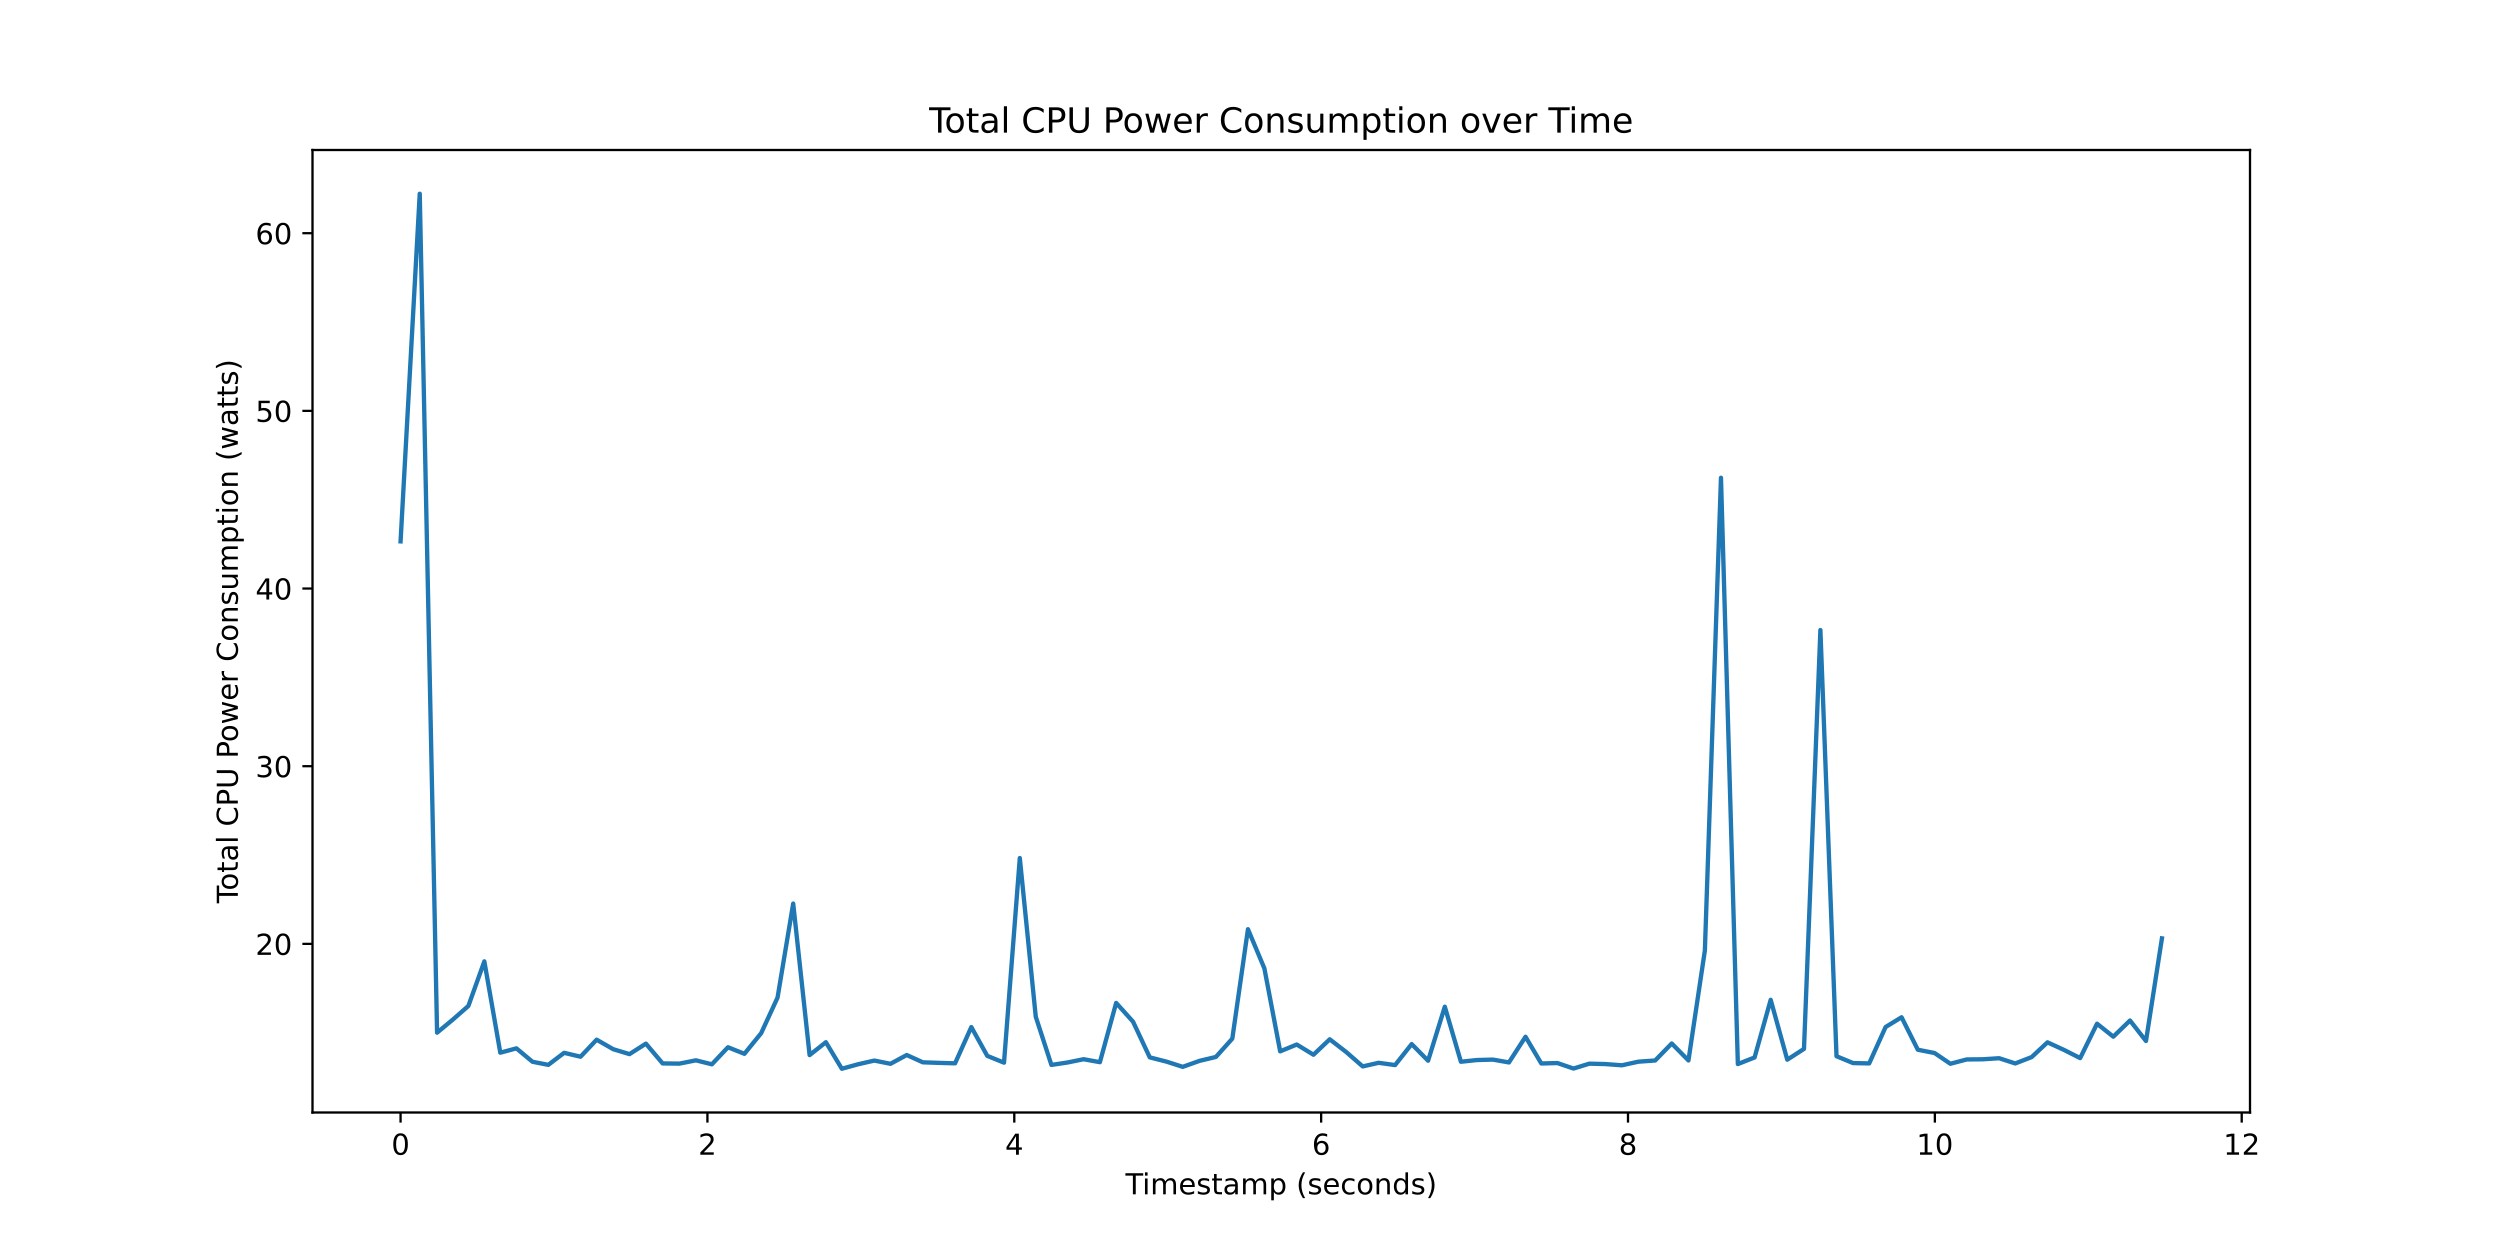
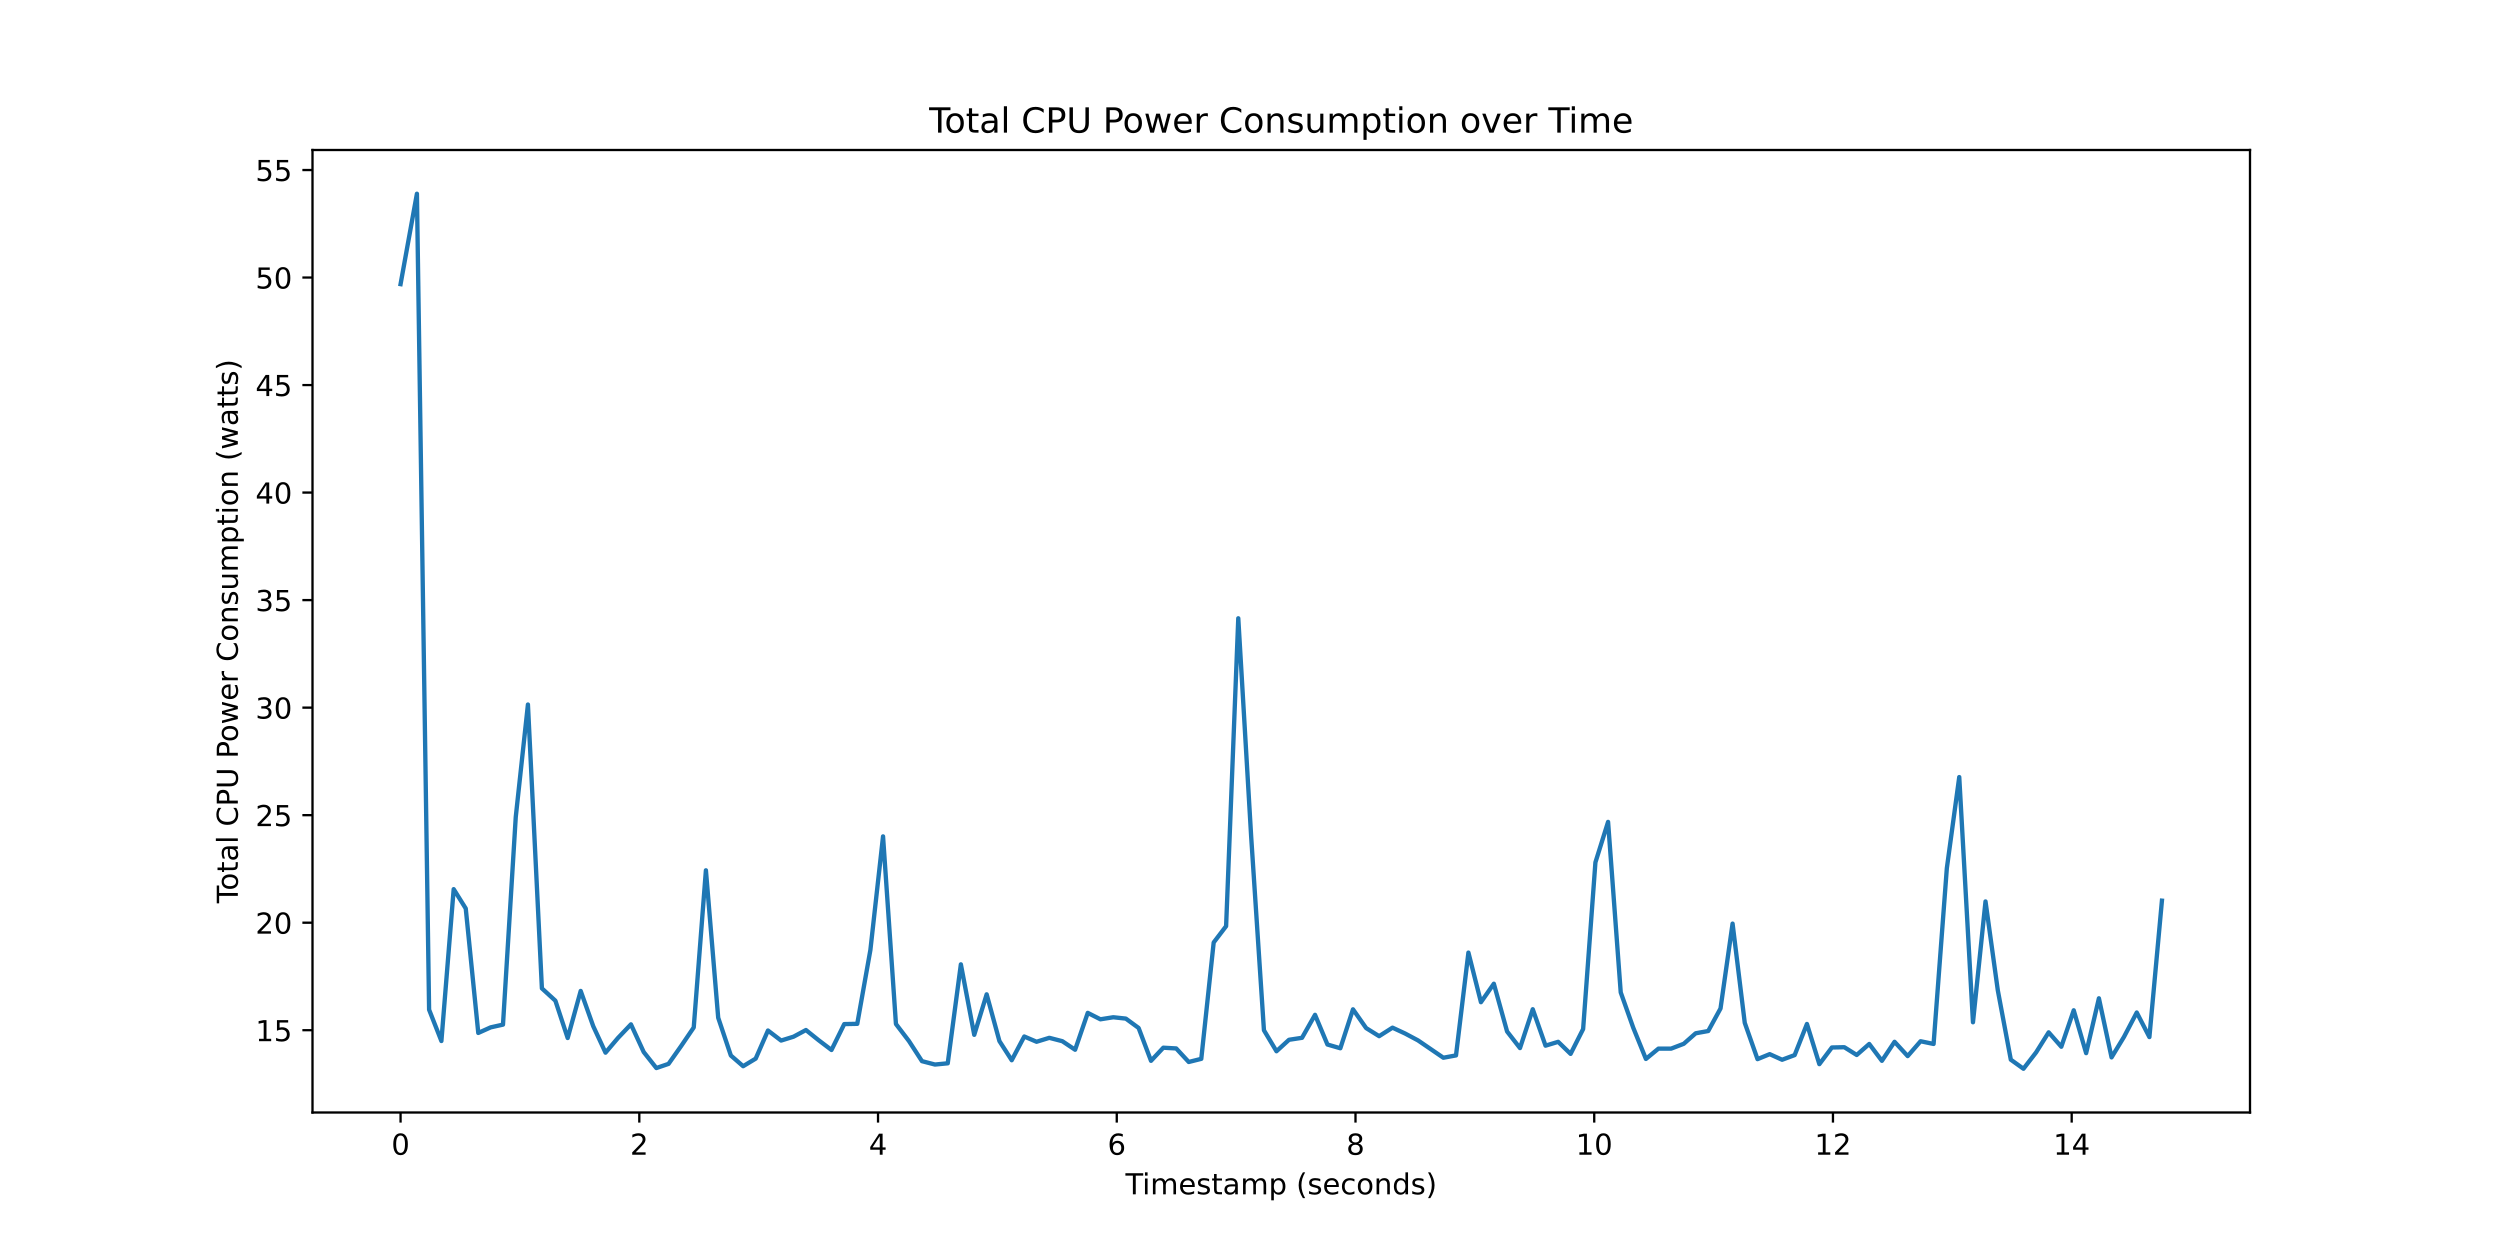
<svg xmlns="http://www.w3.org/2000/svg" xmlns:xlink="http://www.w3.org/1999/xlink" width="864pt" height="432pt" viewBox="0 0 864 432" version="1.1">
  <defs>
    <style type="text/css">*{stroke-linejoin: round; stroke-linecap: butt}</style>
  </defs>
  <g id="figure_1">
    <g id="patch_1">
      <path d="M 0 432  L 864 432  L 864 0  L 0 0  z " style="fill: #ffffff" />
    </g>
    <g id="axes_1">
      <g id="patch_2">
        <path d="M 108 384.48  L 777.6 384.48  L 777.6 51.84  L 108 51.84  z " style="fill: #ffffff" />
      </g>
      <g id="matplotlib.axis_1">
        <g id="xtick_1">
          <g id="line2d_1">
            <defs>
-               <path id="m2407c937c8" d="M 0 0  L 0 3.5  " style="stroke: #000000; stroke-width: 0.8" />
+               <path id="m41816a42c3" d="M 0 0  L 0 3.5  " style="stroke: #000000; stroke-width: 0.8" />
            </defs>
            <g>
-               <use xlink:href="#m2407c937c8" x="138.436" y="384.48" style="stroke: #000000; stroke-width: 0.8" />
+               <use xlink:href="#m41816a42c3" x="138.436" y="384.48" style="stroke: #000000; stroke-width: 0.8" />
            </g>
          </g>
          <g id="text_1">
            <g transform="translate(135.2551 399.0784) scale(0.1 -0.1)">
              <defs>
                <path id="DejaVuSans-30" d="M 2034 4250  Q 1547 4250 1301 3770  Q 1056 3291 1056 2328  Q 1056 1369 1301 889  Q 1547 409 2034 409  Q 2525 409 2770 889  Q 3016 1369 3016 2328  Q 3016 3291 2770 3770  Q 2525 4250 2034 4250  z M 2034 4750  Q 2819 4750 3233 4129  Q 3647 3509 3647 2328  Q 3647 1150 3233 529  Q 2819 -91 2034 -91  Q 1250 -91 836 529  Q 422 1150 422 2328  Q 422 3509 836 4129  Q 1250 4750 2034 4750  z " transform="scale(0.015625)" />
              </defs>
              <use xlink:href="#DejaVuSans-30" />
            </g>
          </g>
        </g>
        <g id="xtick_2">
          <g id="line2d_2">
            <g>
-               <use xlink:href="#m2407c937c8" x="244.486" y="384.48" style="stroke: #000000; stroke-width: 0.8" />
+               <use xlink:href="#m41816a42c3" x="220.942" y="384.48" style="stroke: #000000; stroke-width: 0.8" />
            </g>
          </g>
          <g id="text_2">
-             <g transform="translate(241.3052 399.0784) scale(0.1 -0.1)">
+             <g transform="translate(217.7608 399.0784) scale(0.1 -0.1)">
              <defs>
                <path id="DejaVuSans-32" d="M 1228 531  L 3431 531  L 3431 0  L 469 0  L 469 531  Q 828 903 1448 1529  Q 2069 2156 2228 2338  Q 2531 2678 2651 2914  Q 2772 3150 2772 3378  Q 2772 3750 2511 3984  Q 2250 4219 1831 4219  Q 1534 4219 1204 4116  Q 875 4013 500 3803  L 500 4441  Q 881 4594 1212 4672  Q 1544 4750 1819 4750  Q 2544 4750 2975 4387  Q 3406 4025 3406 3419  Q 3406 3131 3298 2873  Q 3191 2616 2906 2266  Q 2828 2175 2409 1742  Q 1991 1309 1228 531  z " transform="scale(0.015625)" />
              </defs>
              <use xlink:href="#DejaVuSans-32" />
            </g>
          </g>
        </g>
        <g id="xtick_3">
          <g id="line2d_3">
            <g>
-               <use xlink:href="#m2407c937c8" x="350.536" y="384.48" style="stroke: #000000; stroke-width: 0.8" />
+               <use xlink:href="#m41816a42c3" x="303.448" y="384.48" style="stroke: #000000; stroke-width: 0.8" />
            </g>
          </g>
          <g id="text_3">
-             <g transform="translate(347.3552 399.0784) scale(0.1 -0.1)">
+             <g transform="translate(300.2666 399.0784) scale(0.1 -0.1)">
              <defs>
                <path id="DejaVuSans-34" d="M 2419 4116  L 825 1625  L 2419 1625  L 2419 4116  z M 2253 4666  L 3047 4666  L 3047 1625  L 3713 1625  L 3713 1100  L 3047 1100  L 3047 0  L 2419 0  L 2419 1100  L 313 1100  L 313 1709  L 2253 4666  z " transform="scale(0.015625)" />
              </defs>
              <use xlink:href="#DejaVuSans-34" />
            </g>
          </g>
        </g>
        <g id="xtick_4">
          <g id="line2d_4">
            <g>
-               <use xlink:href="#m2407c937c8" x="456.587" y="384.48" style="stroke: #000000; stroke-width: 0.8" />
+               <use xlink:href="#m41816a42c3" x="385.954" y="384.48" style="stroke: #000000; stroke-width: 0.8" />
            </g>
          </g>
          <g id="text_4">
-             <g transform="translate(453.4053 399.0784) scale(0.1 -0.1)">
+             <g transform="translate(382.7723 399.0784) scale(0.1 -0.1)">
              <defs>
                <path id="DejaVuSans-36" d="M 2113 2584  Q 1688 2584 1439 2293  Q 1191 2003 1191 1497  Q 1191 994 1439 701  Q 1688 409 2113 409  Q 2538 409 2786 701  Q 3034 994 3034 1497  Q 3034 2003 2786 2293  Q 2538 2584 2113 2584  z M 3366 4563  L 3366 3988  Q 3128 4100 2886 4159  Q 2644 4219 2406 4219  Q 1781 4219 1451 3797  Q 1122 3375 1075 2522  Q 1259 2794 1537 2939  Q 1816 3084 2150 3084  Q 2853 3084 3261 2657  Q 3669 2231 3669 1497  Q 3669 778 3244 343  Q 2819 -91 2113 -91  Q 1303 -91 875 529  Q 447 1150 447 2328  Q 447 3434 972 4092  Q 1497 4750 2381 4750  Q 2619 4750 2861 4703  Q 3103 4656 3366 4563  z " transform="scale(0.015625)" />
              </defs>
              <use xlink:href="#DejaVuSans-36" />
            </g>
          </g>
        </g>
        <g id="xtick_5">
          <g id="line2d_5">
            <g>
-               <use xlink:href="#m2407c937c8" x="562.637" y="384.48" style="stroke: #000000; stroke-width: 0.8" />
+               <use xlink:href="#m41816a42c3" x="468.459" y="384.48" style="stroke: #000000; stroke-width: 0.8" />
            </g>
          </g>
          <g id="text_5">
-             <g transform="translate(559.4553 399.0784) scale(0.1 -0.1)">
+             <g transform="translate(465.278 399.0784) scale(0.1 -0.1)">
              <defs>
                <path id="DejaVuSans-38" d="M 2034 2216  Q 1584 2216 1326 1975  Q 1069 1734 1069 1313  Q 1069 891 1326 650  Q 1584 409 2034 409  Q 2484 409 2743 651  Q 3003 894 3003 1313  Q 3003 1734 2745 1975  Q 2488 2216 2034 2216  z M 1403 2484  Q 997 2584 770 2862  Q 544 3141 544 3541  Q 544 4100 942 4425  Q 1341 4750 2034 4750  Q 2731 4750 3128 4425  Q 3525 4100 3525 3541  Q 3525 3141 3298 2862  Q 3072 2584 2669 2484  Q 3125 2378 3379 2068  Q 3634 1759 3634 1313  Q 3634 634 3220 271  Q 2806 -91 2034 -91  Q 1263 -91 848 271  Q 434 634 434 1313  Q 434 1759 690 2068  Q 947 2378 1403 2484  z M 1172 3481  Q 1172 3119 1398 2916  Q 1625 2713 2034 2713  Q 2441 2713 2670 2916  Q 2900 3119 2900 3481  Q 2900 3844 2670 4047  Q 2441 4250 2034 4250  Q 1625 4250 1398 4047  Q 1172 3844 1172 3481  z " transform="scale(0.015625)" />
              </defs>
              <use xlink:href="#DejaVuSans-38" />
            </g>
          </g>
        </g>
        <g id="xtick_6">
          <g id="line2d_6">
            <g>
-               <use xlink:href="#m2407c937c8" x="668.687" y="384.48" style="stroke: #000000; stroke-width: 0.8" />
+               <use xlink:href="#m41816a42c3" x="550.965" y="384.48" style="stroke: #000000; stroke-width: 0.8" />
            </g>
          </g>
          <g id="text_6">
-             <g transform="translate(662.3241 399.0784) scale(0.1 -0.1)">
+             <g transform="translate(544.6025 399.0784) scale(0.1 -0.1)">
              <defs>
                <path id="DejaVuSans-31" d="M 794 531  L 1825 531  L 1825 4091  L 703 3866  L 703 4441  L 1819 4666  L 2450 4666  L 2450 531  L 3481 531  L 3481 0  L 794 0  L 794 531  z " transform="scale(0.015625)" />
              </defs>
              <use xlink:href="#DejaVuSans-31" />
              <use xlink:href="#DejaVuSans-30" x="63.623" />
            </g>
          </g>
        </g>
        <g id="xtick_7">
          <g id="line2d_7">
            <g>
-               <use xlink:href="#m2407c937c8" x="774.737" y="384.48" style="stroke: #000000; stroke-width: 0.8" />
+               <use xlink:href="#m41816a42c3" x="633.471" y="384.48" style="stroke: #000000; stroke-width: 0.8" />
            </g>
          </g>
          <g id="text_7">
-             <g transform="translate(768.3741 399.0784) scale(0.1 -0.1)">
+             <g transform="translate(627.1082 399.0784) scale(0.1 -0.1)">
              <use xlink:href="#DejaVuSans-31" />
              <use xlink:href="#DejaVuSans-32" x="63.623" />
            </g>
          </g>
        </g>
-         <g id="text_8">
+         <g id="xtick_8">
+           <g id="line2d_8">
+             <g>
+               <use xlink:href="#m41816a42c3" x="715.976" y="384.48" style="stroke: #000000; stroke-width: 0.8" />
+             </g>
+           </g>
+           <g id="text_8">
+             <g transform="translate(709.614 399.0784) scale(0.1 -0.1)">
+               <use xlink:href="#DejaVuSans-31" />
+               <use xlink:href="#DejaVuSans-34" x="63.623" />
+             </g>
+           </g>
+         </g>
+         <g id="text_9">
          <g transform="translate(388.9648 412.7566) scale(0.1 -0.1)">
            <defs>
              <path id="DejaVuSans-54" d="M -19 4666  L 3928 4666  L 3928 4134  L 2272 4134  L 2272 0  L 1638 0  L 1638 4134  L -19 4134  L -19 4666  z " transform="scale(0.015625)" />
              <path id="DejaVuSans-69" d="M 603 3500  L 1178 3500  L 1178 0  L 603 0  L 603 3500  z M 603 4863  L 1178 4863  L 1178 4134  L 603 4134  L 603 4863  z " transform="scale(0.015625)" />
              <path id="DejaVuSans-6d" d="M 3328 2828  Q 3544 3216 3844 3400  Q 4144 3584 4550 3584  Q 5097 3584 5394 3201  Q 5691 2819 5691 2113  L 5691 0  L 5113 0  L 5113 2094  Q 5113 2597 4934 2840  Q 4756 3084 4391 3084  Q 3944 3084 3684 2787  Q 3425 2491 3425 1978  L 3425 0  L 2847 0  L 2847 2094  Q 2847 2600 2669 2842  Q 2491 3084 2119 3084  Q 1678 3084 1418 2786  Q 1159 2488 1159 1978  L 1159 0  L 581 0  L 581 3500  L 1159 3500  L 1159 2956  Q 1356 3278 1631 3431  Q 1906 3584 2284 3584  Q 2666 3584 2933 3390  Q 3200 3197 3328 2828  z " transform="scale(0.015625)" />
              <path id="DejaVuSans-65" d="M 3597 1894  L 3597 1613  L 953 1613  Q 991 1019 1311 708  Q 1631 397 2203 397  Q 2534 397 2845 478  Q 3156 559 3463 722  L 3463 178  Q 3153 47 2828 -22  Q 2503 -91 2169 -91  Q 1331 -91 842 396  Q 353 884 353 1716  Q 353 2575 817 3079  Q 1281 3584 2069 3584  Q 2775 3584 3186 3129  Q 3597 2675 3597 1894  z M 3022 2063  Q 3016 2534 2758 2815  Q 2500 3097 2075 3097  Q 1594 3097 1305 2825  Q 1016 2553 972 2059  L 3022 2063  z " transform="scale(0.015625)" />
              <path id="DejaVuSans-73" d="M 2834 3397  L 2834 2853  Q 2591 2978 2328 3040  Q 2066 3103 1784 3103  Q 1356 3103 1142 2972  Q 928 2841 928 2578  Q 928 2378 1081 2264  Q 1234 2150 1697 2047  L 1894 2003  Q 2506 1872 2764 1633  Q 3022 1394 3022 966  Q 3022 478 2636 193  Q 2250 -91 1575 -91  Q 1294 -91 989 -36  Q 684 19 347 128  L 347 722  Q 666 556 975 473  Q 1284 391 1588 391  Q 1994 391 2212 530  Q 2431 669 2431 922  Q 2431 1156 2273 1281  Q 2116 1406 1581 1522  L 1381 1569  Q 847 1681 609 1914  Q 372 2147 372 2553  Q 372 3047 722 3315  Q 1072 3584 1716 3584  Q 2034 3584 2315 3537  Q 2597 3491 2834 3397  z " transform="scale(0.015625)" />
              <path id="DejaVuSans-74" d="M 1172 4494  L 1172 3500  L 2356 3500  L 2356 3053  L 1172 3053  L 1172 1153  Q 1172 725 1289 603  Q 1406 481 1766 481  L 2356 481  L 2356 0  L 1766 0  Q 1100 0 847 248  Q 594 497 594 1153  L 594 3053  L 172 3053  L 172 3500  L 594 3500  L 594 4494  L 1172 4494  z " transform="scale(0.015625)" />
              <path id="DejaVuSans-61" d="M 2194 1759  Q 1497 1759 1228 1600  Q 959 1441 959 1056  Q 959 750 1161 570  Q 1363 391 1709 391  Q 2188 391 2477 730  Q 2766 1069 2766 1631  L 2766 1759  L 2194 1759  z M 3341 1997  L 3341 0  L 2766 0  L 2766 531  Q 2569 213 2275 61  Q 1981 -91 1556 -91  Q 1019 -91 701 211  Q 384 513 384 1019  Q 384 1609 779 1909  Q 1175 2209 1959 2209  L 2766 2209  L 2766 2266  Q 2766 2663 2505 2880  Q 2244 3097 1772 3097  Q 1472 3097 1187 3025  Q 903 2953 641 2809  L 641 3341  Q 956 3463 1253 3523  Q 1550 3584 1831 3584  Q 2591 3584 2966 3190  Q 3341 2797 3341 1997  z " transform="scale(0.015625)" />
              <path id="DejaVuSans-70" d="M 1159 525  L 1159 -1331  L 581 -1331  L 581 3500  L 1159 3500  L 1159 2969  Q 1341 3281 1617 3432  Q 1894 3584 2278 3584  Q 2916 3584 3314 3078  Q 3713 2572 3713 1747  Q 3713 922 3314 415  Q 2916 -91 2278 -91  Q 1894 -91 1617 61  Q 1341 213 1159 525  z M 3116 1747  Q 3116 2381 2855 2742  Q 2594 3103 2138 3103  Q 1681 3103 1420 2742  Q 1159 2381 1159 1747  Q 1159 1113 1420 752  Q 1681 391 2138 391  Q 2594 391 2855 752  Q 3116 1113 3116 1747  z " transform="scale(0.015625)" />
              <path id="DejaVuSans-20" transform="scale(0.015625)" />
              <path id="DejaVuSans-28" d="M 1984 4856  Q 1566 4138 1362 3434  Q 1159 2731 1159 2009  Q 1159 1288 1364 580  Q 1569 -128 1984 -844  L 1484 -844  Q 1016 -109 783 600  Q 550 1309 550 2009  Q 550 2706 781 3412  Q 1013 4119 1484 4856  L 1984 4856  z " transform="scale(0.015625)" />
              <path id="DejaVuSans-63" d="M 3122 3366  L 3122 2828  Q 2878 2963 2633 3030  Q 2388 3097 2138 3097  Q 1578 3097 1268 2742  Q 959 2388 959 1747  Q 959 1106 1268 751  Q 1578 397 2138 397  Q 2388 397 2633 464  Q 2878 531 3122 666  L 3122 134  Q 2881 22 2623 -34  Q 2366 -91 2075 -91  Q 1284 -91 818 406  Q 353 903 353 1747  Q 353 2603 823 3093  Q 1294 3584 2113 3584  Q 2378 3584 2631 3529  Q 2884 3475 3122 3366  z " transform="scale(0.015625)" />
              <path id="DejaVuSans-6f" d="M 1959 3097  Q 1497 3097 1228 2736  Q 959 2375 959 1747  Q 959 1119 1226 758  Q 1494 397 1959 397  Q 2419 397 2687 759  Q 2956 1122 2956 1747  Q 2956 2369 2687 2733  Q 2419 3097 1959 3097  z M 1959 3584  Q 2709 3584 3137 3096  Q 3566 2609 3566 1747  Q 3566 888 3137 398  Q 2709 -91 1959 -91  Q 1206 -91 779 398  Q 353 888 353 1747  Q 353 2609 779 3096  Q 1206 3584 1959 3584  z " transform="scale(0.015625)" />
              <path id="DejaVuSans-6e" d="M 3513 2113  L 3513 0  L 2938 0  L 2938 2094  Q 2938 2591 2744 2837  Q 2550 3084 2163 3084  Q 1697 3084 1428 2787  Q 1159 2491 1159 1978  L 1159 0  L 581 0  L 581 3500  L 1159 3500  L 1159 2956  Q 1366 3272 1645 3428  Q 1925 3584 2291 3584  Q 2894 3584 3203 3211  Q 3513 2838 3513 2113  z " transform="scale(0.015625)" />
              <path id="DejaVuSans-64" d="M 2906 2969  L 2906 4863  L 3481 4863  L 3481 0  L 2906 0  L 2906 525  Q 2725 213 2448 61  Q 2172 -91 1784 -91  Q 1150 -91 751 415  Q 353 922 353 1747  Q 353 2572 751 3078  Q 1150 3584 1784 3584  Q 2172 3584 2448 3432  Q 2725 3281 2906 2969  z M 947 1747  Q 947 1113 1208 752  Q 1469 391 1925 391  Q 2381 391 2643 752  Q 2906 1113 2906 1747  Q 2906 2381 2643 2742  Q 2381 3103 1925 3103  Q 1469 3103 1208 2742  Q 947 2381 947 1747  z " transform="scale(0.015625)" />
              <path id="DejaVuSans-29" d="M 513 4856  L 1013 4856  Q 1481 4119 1714 3412  Q 1947 2706 1947 2009  Q 1947 1309 1714 600  Q 1481 -109 1013 -844  L 513 -844  Q 928 -128 1133 580  Q 1338 1288 1338 2009  Q 1338 2731 1133 3434  Q 928 4138 513 4856  z " transform="scale(0.015625)" />
            </defs>
            <use xlink:href="#DejaVuSans-54" />
            <use xlink:href="#DejaVuSans-69" x="57.959" />
            <use xlink:href="#DejaVuSans-6d" x="85.742" />
            <use xlink:href="#DejaVuSans-65" x="183.154" />
            <use xlink:href="#DejaVuSans-73" x="244.678" />
            <use xlink:href="#DejaVuSans-74" x="296.777" />
            <use xlink:href="#DejaVuSans-61" x="335.986" />
            <use xlink:href="#DejaVuSans-6d" x="397.266" />
            <use xlink:href="#DejaVuSans-70" x="494.678" />
            <use xlink:href="#DejaVuSans-20" x="558.154" />
            <use xlink:href="#DejaVuSans-28" x="589.941" />
            <use xlink:href="#DejaVuSans-73" x="628.955" />
            <use xlink:href="#DejaVuSans-65" x="681.055" />
            <use xlink:href="#DejaVuSans-63" x="742.578" />
            <use xlink:href="#DejaVuSans-6f" x="797.559" />
            <use xlink:href="#DejaVuSans-6e" x="858.74" />
            <use xlink:href="#DejaVuSans-64" x="922.119" />
            <use xlink:href="#DejaVuSans-73" x="985.596" />
            <use xlink:href="#DejaVuSans-29" x="1037.695" />
          </g>
        </g>
      </g>
      <g id="matplotlib.axis_2">
        <g id="ytick_1">
-           <g id="line2d_8">
+           <g id="line2d_9">
            <defs>
-               <path id="mc377334f7c" d="M 0 0  L -3.5 0  " style="stroke: #000000; stroke-width: 0.8" />
+               <path id="m3176b481fe" d="M 0 0  L -3.5 0  " style="stroke: #000000; stroke-width: 0.8" />
            </defs>
            <g>
-               <use xlink:href="#mc377334f7c" x="108" y="326.198" style="stroke: #000000; stroke-width: 0.8" />
-             </g>
-           </g>
-           <g id="text_9">
-             <g transform="translate(88.275 329.9971) scale(0.1 -0.1)">
+               <use xlink:href="#m3176b481fe" x="108" y="356.04" style="stroke: #000000; stroke-width: 0.8" />
+             </g>
+           </g>
+           <g id="text_10">
+             <g transform="translate(88.275 359.839) scale(0.1 -0.1)">
+               <defs>
+                 <path id="DejaVuSans-35" d="M 691 4666  L 3169 4666  L 3169 4134  L 1269 4134  L 1269 2991  Q 1406 3038 1543 3061  Q 1681 3084 1819 3084  Q 2600 3084 3056 2656  Q 3513 2228 3513 1497  Q 3513 744 3044 326  Q 2575 -91 1722 -91  Q 1428 -91 1123 -41  Q 819 9 494 109  L 494 744  Q 775 591 1075 516  Q 1375 441 1709 441  Q 2250 441 2565 725  Q 2881 1009 2881 1497  Q 2881 1984 2565 2268  Q 2250 2553 1709 2553  Q 1456 2553 1204 2497  Q 953 2441 691 2322  L 691 4666  z " transform="scale(0.015625)" />
+               </defs>
+               <use xlink:href="#DejaVuSans-31" />
+               <use xlink:href="#DejaVuSans-35" x="63.623" />
+             </g>
+           </g>
+         </g>
+         <g id="ytick_2">
+           <g id="line2d_10">
+             <g>
+               <use xlink:href="#m3176b481fe" x="108" y="318.879" style="stroke: #000000; stroke-width: 0.8" />
+             </g>
+           </g>
+           <g id="text_11">
+             <g transform="translate(88.275 322.6785) scale(0.1 -0.1)">
              <use xlink:href="#DejaVuSans-32" />
              <use xlink:href="#DejaVuSans-30" x="63.623" />
            </g>
          </g>
        </g>
-         <g id="ytick_2">
-           <g id="line2d_9">
-             <g>
-               <use xlink:href="#mc377334f7c" x="108" y="264.796" style="stroke: #000000; stroke-width: 0.8" />
-             </g>
-           </g>
-           <g id="text_10">
-             <g transform="translate(88.275 268.5955) scale(0.1 -0.1)">
+         <g id="ytick_3">
+           <g id="line2d_11">
+             <g>
+               <use xlink:href="#m3176b481fe" x="108" y="281.719" style="stroke: #000000; stroke-width: 0.8" />
+             </g>
+           </g>
+           <g id="text_12">
+             <g transform="translate(88.275 285.518) scale(0.1 -0.1)">
+               <use xlink:href="#DejaVuSans-32" />
+               <use xlink:href="#DejaVuSans-35" x="63.623" />
+             </g>
+           </g>
+         </g>
+         <g id="ytick_4">
+           <g id="line2d_12">
+             <g>
+               <use xlink:href="#m3176b481fe" x="108" y="244.558" style="stroke: #000000; stroke-width: 0.8" />
+             </g>
+           </g>
+           <g id="text_13">
+             <g transform="translate(88.275 248.3576) scale(0.1 -0.1)">
              <defs>
                <path id="DejaVuSans-33" d="M 2597 2516  Q 3050 2419 3304 2112  Q 3559 1806 3559 1356  Q 3559 666 3084 287  Q 2609 -91 1734 -91  Q 1441 -91 1130 -33  Q 819 25 488 141  L 488 750  Q 750 597 1062 519  Q 1375 441 1716 441  Q 2309 441 2620 675  Q 2931 909 2931 1356  Q 2931 1769 2642 2001  Q 2353 2234 1838 2234  L 1294 2234  L 1294 2753  L 1863 2753  Q 2328 2753 2575 2939  Q 2822 3125 2822 3475  Q 2822 3834 2567 4026  Q 2313 4219 1838 4219  Q 1578 4219 1281 4162  Q 984 4106 628 3988  L 628 4550  Q 988 4650 1302 4700  Q 1616 4750 1894 4750  Q 2613 4750 3031 4423  Q 3450 4097 3450 3541  Q 3450 3153 3228 2886  Q 3006 2619 2597 2516  z " transform="scale(0.015625)" />
              </defs>
              <use xlink:href="#DejaVuSans-33" />
              <use xlink:href="#DejaVuSans-30" x="63.623" />
            </g>
          </g>
        </g>
-         <g id="ytick_3">
-           <g id="line2d_10">
-             <g>
-               <use xlink:href="#mc377334f7c" x="108" y="203.395" style="stroke: #000000; stroke-width: 0.8" />
-             </g>
-           </g>
-           <g id="text_11">
-             <g transform="translate(88.275 207.1939) scale(0.1 -0.1)">
+         <g id="ytick_5">
+           <g id="line2d_13">
+             <g>
+               <use xlink:href="#m3176b481fe" x="108" y="207.398" style="stroke: #000000; stroke-width: 0.8" />
+             </g>
+           </g>
+           <g id="text_14">
+             <g transform="translate(88.275 211.1971) scale(0.1 -0.1)">
+               <use xlink:href="#DejaVuSans-33" />
+               <use xlink:href="#DejaVuSans-35" x="63.623" />
+             </g>
+           </g>
+         </g>
+         <g id="ytick_6">
+           <g id="line2d_14">
+             <g>
+               <use xlink:href="#m3176b481fe" x="108" y="170.237" style="stroke: #000000; stroke-width: 0.8" />
+             </g>
+           </g>
+           <g id="text_15">
+             <g transform="translate(88.275 174.0366) scale(0.1 -0.1)">
              <use xlink:href="#DejaVuSans-34" />
              <use xlink:href="#DejaVuSans-30" x="63.623" />
            </g>
          </g>
        </g>
-         <g id="ytick_4">
-           <g id="line2d_11">
-             <g>
-               <use xlink:href="#mc377334f7c" x="108" y="141.993" style="stroke: #000000; stroke-width: 0.8" />
-             </g>
-           </g>
-           <g id="text_12">
-             <g transform="translate(88.275 145.7923) scale(0.1 -0.1)">
-               <defs>
-                 <path id="DejaVuSans-35" d="M 691 4666  L 3169 4666  L 3169 4134  L 1269 4134  L 1269 2991  Q 1406 3038 1543 3061  Q 1681 3084 1819 3084  Q 2600 3084 3056 2656  Q 3513 2228 3513 1497  Q 3513 744 3044 326  Q 2575 -91 1722 -91  Q 1428 -91 1123 -41  Q 819 9 494 109  L 494 744  Q 775 591 1075 516  Q 1375 441 1709 441  Q 2250 441 2565 725  Q 2881 1009 2881 1497  Q 2881 1984 2565 2268  Q 2250 2553 1709 2553  Q 1456 2553 1204 2497  Q 953 2441 691 2322  L 691 4666  z " transform="scale(0.015625)" />
-               </defs>
+         <g id="ytick_7">
+           <g id="line2d_15">
+             <g>
+               <use xlink:href="#m3176b481fe" x="108" y="133.077" style="stroke: #000000; stroke-width: 0.8" />
+             </g>
+           </g>
+           <g id="text_16">
+             <g transform="translate(88.275 136.8761) scale(0.1 -0.1)">
+               <use xlink:href="#DejaVuSans-34" />
+               <use xlink:href="#DejaVuSans-35" x="63.623" />
+             </g>
+           </g>
+         </g>
+         <g id="ytick_8">
+           <g id="line2d_16">
+             <g>
+               <use xlink:href="#m3176b481fe" x="108" y="95.916" style="stroke: #000000; stroke-width: 0.8" />
+             </g>
+           </g>
+           <g id="text_17">
+             <g transform="translate(88.275 99.71564) scale(0.1 -0.1)">
              <use xlink:href="#DejaVuSans-35" />
              <use xlink:href="#DejaVuSans-30" x="63.623" />
            </g>
          </g>
        </g>
-         <g id="ytick_5">
-           <g id="line2d_12">
-             <g>
-               <use xlink:href="#mc377334f7c" x="108" y="80.591" style="stroke: #000000; stroke-width: 0.8" />
-             </g>
-           </g>
-           <g id="text_13">
-             <g transform="translate(88.275 84.39072) scale(0.1 -0.1)">
-               <use xlink:href="#DejaVuSans-36" />
-               <use xlink:href="#DejaVuSans-30" x="63.623" />
-             </g>
-           </g>
-         </g>
-         <g id="text_14">
+         <g id="ytick_9">
+           <g id="line2d_17">
+             <g>
+               <use xlink:href="#m3176b481fe" x="108" y="58.756" style="stroke: #000000; stroke-width: 0.8" />
+             </g>
+           </g>
+           <g id="text_18">
+             <g transform="translate(88.275 62.55516) scale(0.1 -0.1)">
+               <use xlink:href="#DejaVuSans-35" />
+               <use xlink:href="#DejaVuSans-35" x="63.623" />
+             </g>
+           </g>
+         </g>
+         <g id="text_19">
          <g transform="translate(82.19531 312.167) rotate(-90) scale(0.1 -0.1)">
            <defs>
              <path id="DejaVuSans-6c" d="M 603 4863  L 1178 4863  L 1178 0  L 603 0  L 603 4863  z " transform="scale(0.015625)" />
              <path id="DejaVuSans-43" d="M 4122 4306  L 4122 3641  Q 3803 3938 3442 4084  Q 3081 4231 2675 4231  Q 1875 4231 1450 3742  Q 1025 3253 1025 2328  Q 1025 1406 1450 917  Q 1875 428 2675 428  Q 3081 428 3442 575  Q 3803 722 4122 1019  L 4122 359  Q 3791 134 3420 21  Q 3050 -91 2638 -91  Q 1578 -91 968 557  Q 359 1206 359 2328  Q 359 3453 968 4101  Q 1578 4750 2638 4750  Q 3056 4750 3426 4639  Q 3797 4528 4122 4306  z " transform="scale(0.015625)" />
              <path id="DejaVuSans-50" d="M 1259 4147  L 1259 2394  L 2053 2394  Q 2494 2394 2734 2622  Q 2975 2850 2975 3272  Q 2975 3691 2734 3919  Q 2494 4147 2053 4147  L 1259 4147  z M 628 4666  L 2053 4666  Q 2838 4666 3239 4311  Q 3641 3956 3641 3272  Q 3641 2581 3239 2228  Q 2838 1875 2053 1875  L 1259 1875  L 1259 0  L 628 0  L 628 4666  z " transform="scale(0.015625)" />
              <path id="DejaVuSans-55" d="M 556 4666  L 1191 4666  L 1191 1831  Q 1191 1081 1462 751  Q 1734 422 2344 422  Q 2950 422 3222 751  Q 3494 1081 3494 1831  L 3494 4666  L 4128 4666  L 4128 1753  Q 4128 841 3676 375  Q 3225 -91 2344 -91  Q 1459 -91 1007 375  Q 556 841 556 1753  L 556 4666  z " transform="scale(0.015625)" />
              <path id="DejaVuSans-77" d="M 269 3500  L 844 3500  L 1563 769  L 2278 3500  L 2956 3500  L 3675 769  L 4391 3500  L 4966 3500  L 4050 0  L 3372 0  L 2619 2869  L 1863 0  L 1184 0  L 269 3500  z " transform="scale(0.015625)" />
              <path id="DejaVuSans-72" d="M 2631 2963  Q 2534 3019 2420 3045  Q 2306 3072 2169 3072  Q 1681 3072 1420 2755  Q 1159 2438 1159 1844  L 1159 0  L 581 0  L 581 3500  L 1159 3500  L 1159 2956  Q 1341 3275 1631 3429  Q 1922 3584 2338 3584  Q 2397 3584 2469 3576  Q 2541 3569 2628 3553  L 2631 2963  z " transform="scale(0.015625)" />
              <path id="DejaVuSans-75" d="M 544 1381  L 544 3500  L 1119 3500  L 1119 1403  Q 1119 906 1312 657  Q 1506 409 1894 409  Q 2359 409 2629 706  Q 2900 1003 2900 1516  L 2900 3500  L 3475 3500  L 3475 0  L 2900 0  L 2900 538  Q 2691 219 2414 64  Q 2138 -91 1772 -91  Q 1169 -91 856 284  Q 544 659 544 1381  z M 1991 3584  L 1991 3584  z " transform="scale(0.015625)" />
            </defs>
            <use xlink:href="#DejaVuSans-54" />
            <use xlink:href="#DejaVuSans-6f" x="44.084" />
            <use xlink:href="#DejaVuSans-74" x="105.266" />
            <use xlink:href="#DejaVuSans-61" x="144.475" />
            <use xlink:href="#DejaVuSans-6c" x="205.754" />
            <use xlink:href="#DejaVuSans-20" x="233.537" />
            <use xlink:href="#DejaVuSans-43" x="265.324" />
            <use xlink:href="#DejaVuSans-50" x="335.148" />
            <use xlink:href="#DejaVuSans-55" x="395.451" />
            <use xlink:href="#DejaVuSans-20" x="468.645" />
            <use xlink:href="#DejaVuSans-50" x="500.432" />
            <use xlink:href="#DejaVuSans-6f" x="557.109" />
            <use xlink:href="#DejaVuSans-77" x="618.291" />
            <use xlink:href="#DejaVuSans-65" x="700.078" />
            <use xlink:href="#DejaVuSans-72" x="761.602" />
            <use xlink:href="#DejaVuSans-20" x="802.715" />
            <use xlink:href="#DejaVuSans-43" x="834.502" />
            <use xlink:href="#DejaVuSans-6f" x="904.326" />
            <use xlink:href="#DejaVuSans-6e" x="965.508" />
            <use xlink:href="#DejaVuSans-73" x="1028.887" />
            <use xlink:href="#DejaVuSans-75" x="1080.986" />
            <use xlink:href="#DejaVuSans-6d" x="1144.365" />
            <use xlink:href="#DejaVuSans-70" x="1241.777" />
            <use xlink:href="#DejaVuSans-74" x="1305.254" />
            <use xlink:href="#DejaVuSans-69" x="1344.463" />
            <use xlink:href="#DejaVuSans-6f" x="1372.246" />
            <use xlink:href="#DejaVuSans-6e" x="1433.428" />
            <use xlink:href="#DejaVuSans-20" x="1496.807" />
            <use xlink:href="#DejaVuSans-28" x="1528.594" />
            <use xlink:href="#DejaVuSans-77" x="1567.607" />
            <use xlink:href="#DejaVuSans-61" x="1649.395" />
            <use xlink:href="#DejaVuSans-74" x="1710.674" />
            <use xlink:href="#DejaVuSans-74" x="1749.883" />
            <use xlink:href="#DejaVuSans-73" x="1789.092" />
            <use xlink:href="#DejaVuSans-29" x="1841.191" />
          </g>
        </g>
      </g>
-       <g id="line2d_13">
-         <path d="M 138.436 187.097  L 145.064 66.96  L 151.056 356.885  L 156.465 352.4  L 161.873 347.649  L 167.388 332.251  L 172.903 363.807  L 178.47 362.309  L 184.038 366.949  L 189.499 368.012  L 194.961 363.857  L 200.635 365.197  L 206.202 359.318  L 211.929 362.604  L 217.55 364.304  L 223.223 360.686  L 229.003 367.519  L 234.783 367.588  L 240.51 366.452  L 246.024 367.825  L 251.592 361.931  L 257.265 364.199  L 263.045 357.084  L 268.719 344.781  L 274.127 312.278  L 279.801 364.64  L 285.422 360.192  L 290.936 369.36  L 296.557 367.811  L 302.178 366.532  L 307.745 367.649  L 313.366 364.615  L 318.934 367.138  L 324.501 367.327  L 330.069 367.488  L 335.689 354.96  L 341.204 364.91  L 346.984 367.258  L 352.445 296.545  L 357.96 351.396  L 363.369 368.034  L 368.883 367.205  L 374.504 366.068  L 380.124 367.087  L 385.745 346.616  L 391.578 353.092  L 397.358 365.425  L 403.084 366.886  L 408.758 368.7  L 414.591 366.624  L 420.211 365.284  L 425.885 358.956  L 431.294 321.137  L 436.967 334.666  L 442.429 363.344  L 448.156 360.99  L 453.935 364.514  L 459.556 359.181  L 465.283 363.607  L 470.956 368.553  L 476.471 367.306  L 482.145 368.09  L 487.871 360.838  L 493.545 366.581  L 499.325 347.925  L 504.892 366.938  L 510.407 366.351  L 515.922 366.196  L 521.489 367.177  L 527.216 358.308  L 532.677 367.539  L 538.245 367.392  L 543.813 369.29  L 549.274 367.601  L 554.789 367.742  L 560.516 368.166  L 566.242 366.917  L 572.022 366.505  L 577.749 360.629  L 583.528 366.484  L 589.202 328.498  L 594.77 165.119  L 600.602 367.738  L 606.382 365.456  L 611.95 345.545  L 617.677 366.227  L 623.456 362.499  L 629.13 217.754  L 634.698 365.029  L 640.424 367.403  L 645.992 367.513  L 651.666 354.935  L 657.18 351.566  L 662.801 362.787  L 668.581 363.923  L 674.042 367.633  L 679.716 366.143  L 685.177 366.091  L 690.904 365.72  L 696.472 367.531  L 702.145 365.327  L 707.607 360.236  L 713.228 362.809  L 718.901 365.674  L 724.734 353.797  L 730.355 358.273  L 736.134 352.693  L 741.649 359.76  L 747.164 324.298  " clip-path="url(#pd1ec030d86)" style="fill: none; stroke: #1f77b4; stroke-width: 1.5; stroke-linecap: square" />
+       <g id="line2d_18">
+         <path d="M 138.436 98.195  L 144.088 66.96  L 148.296 348.945  L 152.545 359.772  L 156.794 307.297  L 160.96 313.969  L 165.292 356.985  L 169.582 355.055  L 173.831 354.108  L 178.245 282.365  L 182.453 243.487  L 187.28 341.582  L 191.941 345.847  L 196.19 358.737  L 200.687 342.473  L 205.018 354.652  L 209.268 363.797  L 213.558 358.736  L 218.054 354.017  L 222.468 363.588  L 226.841 369.112  L 231.049 367.672  L 235.422 361.477  L 239.753 355.097  L 243.961 300.781  L 248.21 351.73  L 252.583 364.785  L 256.832 368.478  L 261.164 365.859  L 265.413 356.147  L 269.95 359.614  L 274.241 358.282  L 278.531 355.979  L 282.904 359.487  L 287.359 362.87  L 291.773 353.926  L 296.27 353.834  L 300.808 328.302  L 305.18 289.057  L 309.636 353.894  L 314.132 359.785  L 318.629 366.735  L 323.125 367.904  L 327.539 367.479  L 332.077 333.283  L 336.698 357.632  L 340.988 343.644  L 345.402 359.798  L 349.651 366.413  L 353.983 358.217  L 358.232 360.031  L 362.646 358.674  L 367.142 359.839  L 371.556 362.791  L 375.929 350.051  L 380.302 352.268  L 384.757 351.563  L 389.089 352.03  L 393.503 355.261  L 397.793 366.617  L 402.042 362.088  L 406.497 362.341  L 410.829 367.021  L 415.161 365.937  L 419.451 325.713  L 423.741 320.082  L 427.949 213.686  L 432.404 289.157  L 436.818 356.054  L 441.15 363.31  L 445.481 359.348  L 449.978 358.665  L 454.475 350.729  L 458.765 360.986  L 463.22 362.278  L 467.593 348.823  L 472.131 355.3  L 476.627 358.095  L 481.248 355.162  L 485.579 357.171  L 490.076 359.568  L 498.821 365.552  L 503.194 364.751  L 507.484 329.22  L 511.816 346.358  L 516.271 339.979  L 520.85 356.483  L 525.306 362.215  L 529.72 348.796  L 534.134 361.379  L 538.507 360.057  L 542.797 364.218  L 547.128 355.637  L 551.378 298.036  L 555.75 284.054  L 560.123 342.973  L 564.455 355.197  L 568.828 365.971  L 573.159 362.403  L 577.532 362.41  L 581.905 360.733  L 586.03 357.102  L 590.361 356.32  L 594.611 348.532  L 598.777 319.206  L 602.985 353.49  L 607.399 366.038  L 611.607 364.314  L 615.897 366.251  L 620.229 364.641  L 624.478 353.888  L 628.768 367.769  L 633.099 362.01  L 637.39 361.915  L 641.68 364.594  L 646.012 360.8  L 650.384 366.617  L 654.757 360.048  L 659.295 364.983  L 663.75 359.854  L 668.247 360.788  L 672.826 300.071  L 677.116 268.562  L 681.86 353.292  L 686.192 311.541  L 690.441 342.252  L 694.938 366.227  L 699.31 369.36  L 703.683 363.698  L 708.015 356.778  L 712.387 361.751  L 716.678 349.162  L 720.968 363.961  L 725.382 345.015  L 729.755 365.427  L 734.045 358.352  L 738.459 349.924  L 742.832 358.413  L 747.164 311.269  L 747.164 311.269  " clip-path="url(#p1e5e7cdd6f)" style="fill: none; stroke: #1f77b4; stroke-width: 1.5; stroke-linecap: square" />
      </g>
      <g id="patch_3">
        <path d="M 108 384.48  L 108 51.84  " style="fill: none; stroke: #000000; stroke-width: 0.8; stroke-linejoin: miter; stroke-linecap: square" />
      </g>
      <g id="patch_4">
        <path d="M 777.6 384.48  L 777.6 51.84  " style="fill: none; stroke: #000000; stroke-width: 0.8; stroke-linejoin: miter; stroke-linecap: square" />
      </g>
      <g id="patch_5">
        <path d="M 108 384.48  L 777.6 384.48  " style="fill: none; stroke: #000000; stroke-width: 0.8; stroke-linejoin: miter; stroke-linecap: square" />
      </g>
      <g id="patch_6">
        <path d="M 108 51.84  L 777.6 51.84  " style="fill: none; stroke: #000000; stroke-width: 0.8; stroke-linejoin: miter; stroke-linecap: square" />
      </g>
-       <g id="text_15">
+       <g id="text_20">
        <g transform="translate(321.1191 45.84) scale(0.12 -0.12)">
          <defs>
            <path id="DejaVuSans-76" d="M 191 3500  L 800 3500  L 1894 563  L 2988 3500  L 3597 3500  L 2284 0  L 1503 0  L 191 3500  z " transform="scale(0.015625)" />
          </defs>
          <use xlink:href="#DejaVuSans-54" />
          <use xlink:href="#DejaVuSans-6f" x="44.084" />
          <use xlink:href="#DejaVuSans-74" x="105.266" />
          <use xlink:href="#DejaVuSans-61" x="144.475" />
          <use xlink:href="#DejaVuSans-6c" x="205.754" />
          <use xlink:href="#DejaVuSans-20" x="233.537" />
          <use xlink:href="#DejaVuSans-43" x="265.324" />
          <use xlink:href="#DejaVuSans-50" x="335.148" />
          <use xlink:href="#DejaVuSans-55" x="395.451" />
          <use xlink:href="#DejaVuSans-20" x="468.645" />
          <use xlink:href="#DejaVuSans-50" x="500.432" />
          <use xlink:href="#DejaVuSans-6f" x="557.109" />
          <use xlink:href="#DejaVuSans-77" x="618.291" />
          <use xlink:href="#DejaVuSans-65" x="700.078" />
          <use xlink:href="#DejaVuSans-72" x="761.602" />
          <use xlink:href="#DejaVuSans-20" x="802.715" />
          <use xlink:href="#DejaVuSans-43" x="834.502" />
          <use xlink:href="#DejaVuSans-6f" x="904.326" />
          <use xlink:href="#DejaVuSans-6e" x="965.508" />
          <use xlink:href="#DejaVuSans-73" x="1028.887" />
          <use xlink:href="#DejaVuSans-75" x="1080.986" />
          <use xlink:href="#DejaVuSans-6d" x="1144.365" />
          <use xlink:href="#DejaVuSans-70" x="1241.777" />
          <use xlink:href="#DejaVuSans-74" x="1305.254" />
          <use xlink:href="#DejaVuSans-69" x="1344.463" />
          <use xlink:href="#DejaVuSans-6f" x="1372.246" />
          <use xlink:href="#DejaVuSans-6e" x="1433.428" />
          <use xlink:href="#DejaVuSans-20" x="1496.807" />
          <use xlink:href="#DejaVuSans-6f" x="1528.594" />
          <use xlink:href="#DejaVuSans-76" x="1589.775" />
          <use xlink:href="#DejaVuSans-65" x="1648.955" />
          <use xlink:href="#DejaVuSans-72" x="1710.479" />
          <use xlink:href="#DejaVuSans-20" x="1751.592" />
          <use xlink:href="#DejaVuSans-54" x="1783.379" />
          <use xlink:href="#DejaVuSans-69" x="1841.338" />
          <use xlink:href="#DejaVuSans-6d" x="1869.121" />
          <use xlink:href="#DejaVuSans-65" x="1966.533" />
        </g>
      </g>
    </g>
  </g>
  <defs>
-     <clipPath id="pd1ec030d86">
+     <clipPath id="p1e5e7cdd6f">
      <rect x="108" y="51.84" width="669.6" height="332.64" />
    </clipPath>
  </defs>
</svg>
